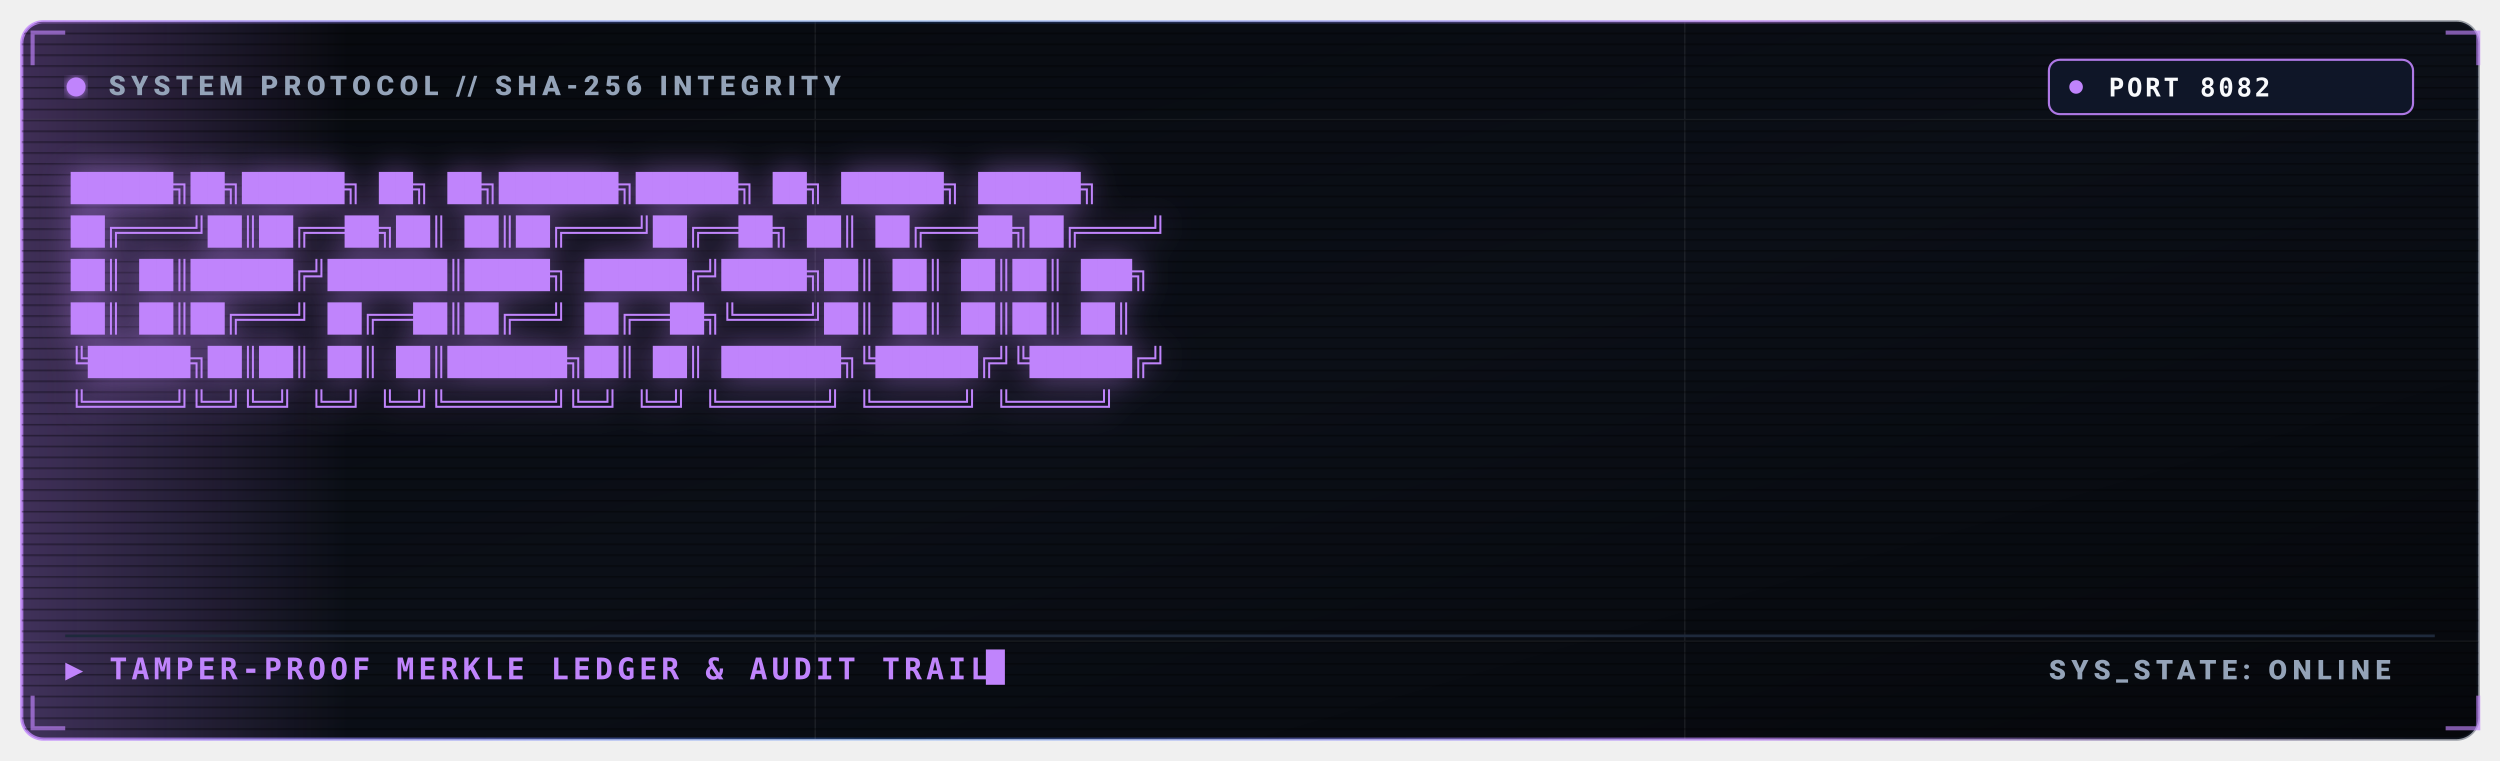
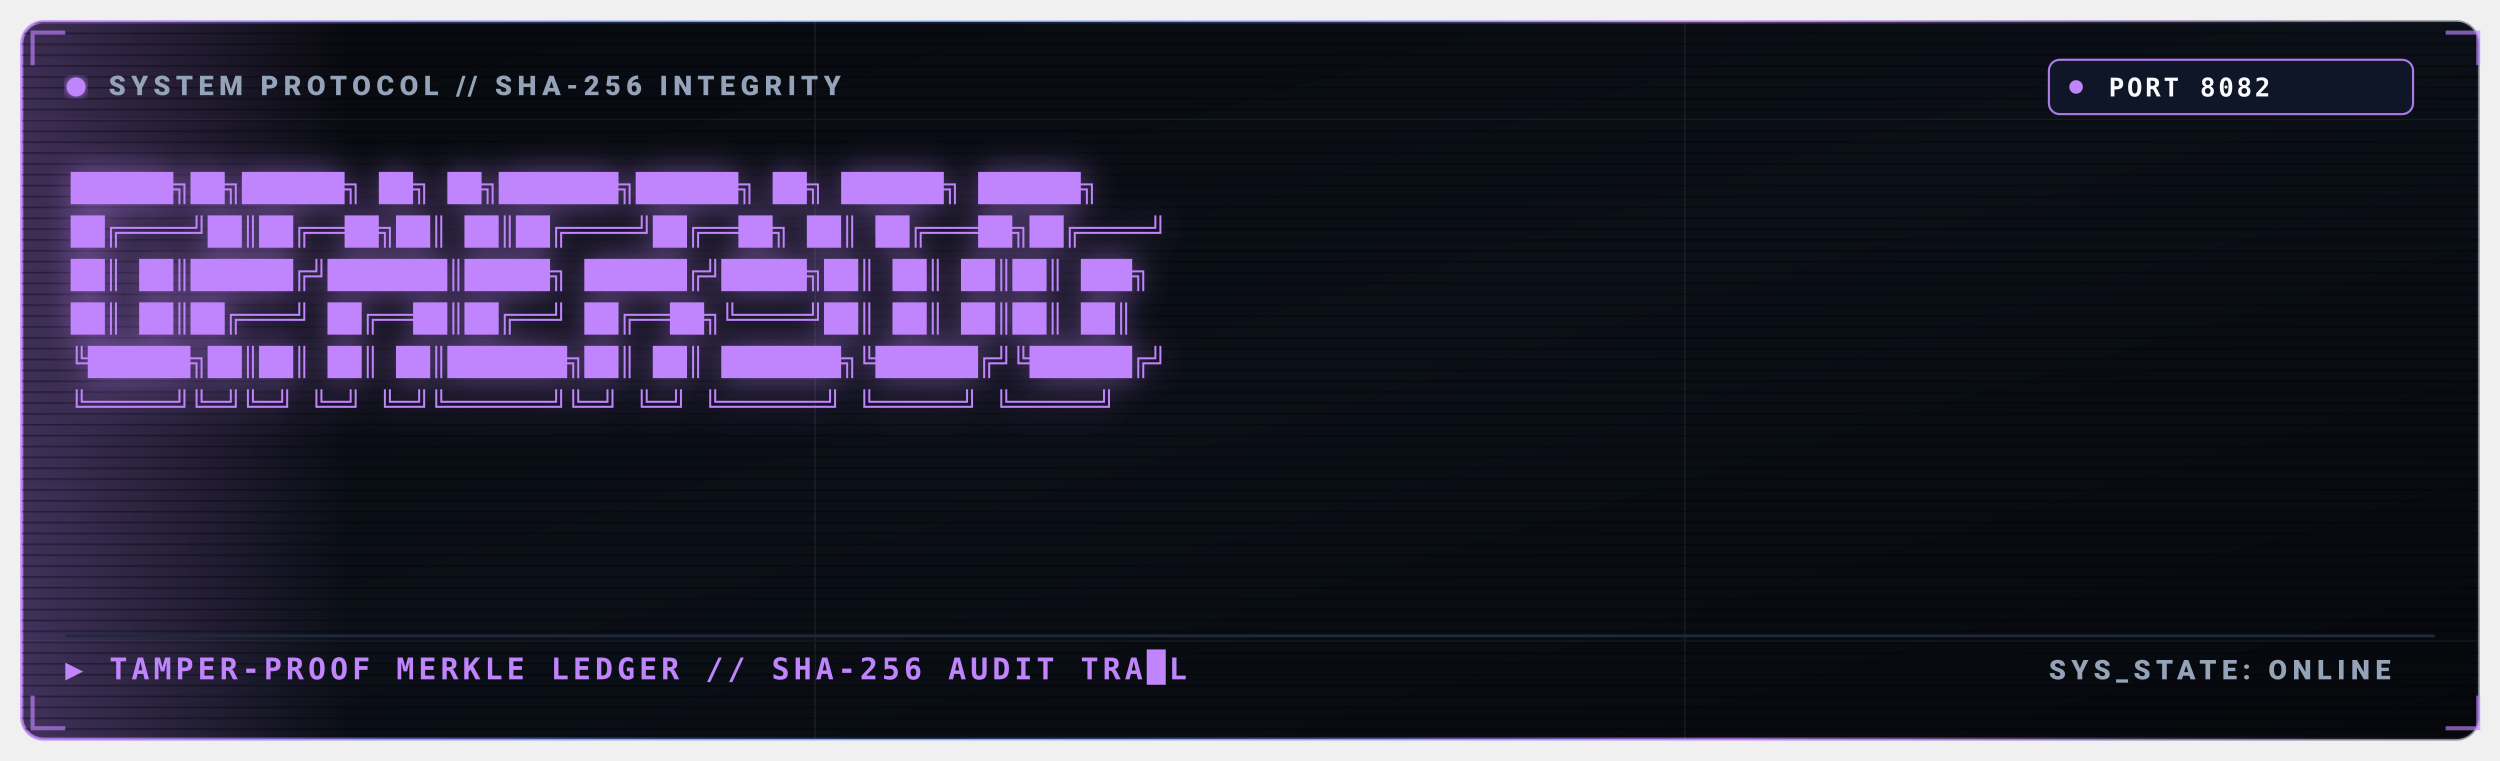
<svg xmlns="http://www.w3.org/2000/svg" viewBox="0 0 920 280" width="100%" height="280" style="background: transparent;">
  <defs>
    <clipPath id="containerClip">
      <rect x="8" y="8" width="904" height="264" rx="8" />
    </clipPath>
    <linearGradient id="bgGrad" x1="0%" y1="0%" x2="100%" y2="100%">
      <stop offset="0%" stop-color="#07090E" />
      <stop offset="50%" stop-color="#0B0F17" />
      <stop offset="100%" stop-color="#06080C" />
    </linearGradient>
    <linearGradient id="borderGrad" x1="0%" y1="0%" x2="100%" y2="0%">
      <stop offset="0%" stop-color="#C084FC" stop-opacity="0.8" />
      <stop offset="35%" stop-color="#3B82F6" stop-opacity="0.3" />
      <stop offset="70%" stop-color="#C084FC" stop-opacity="0.7" />
      <stop offset="100%" stop-color="#1E293B" stop-opacity="0.4" />
    </linearGradient>
    <linearGradient id="glowGrad" x1="0%" y1="0%" x2="100%" y2="0%">
      <stop offset="0%" stop-color="#C084FC" stop-opacity="0.3" />
      <stop offset="100%" stop-color="#C084FC" stop-opacity="0" />
    </linearGradient>
    <pattern id="scanlines" width="100" height="4" patternUnits="userSpaceOnUse">
      <line x1="0" y1="0" x2="100" y2="0" stroke="#000000" stroke-width="1.2" opacity="0.35" />
    </pattern>
    <filter id="matrixGlow" x="-20%" y="-20%" width="140%" height="140%">
      <feGaussianBlur stdDeviation="3" result="blur" />
      <feMerge>
        <feMergeNode in="blur" />
        <feMergeNode in="SourceGraphic" />
      </feMerge>
    </filter>
    <filter id="softGlow">
      <feGaussianBlur stdDeviation="1.5" result="blur" />
      <feMerge>
        <feMergeNode in="blur" />
        <feMergeNode in="SourceGraphic" />
      </feMerge>
    </filter>
  </defs>
  <style>
    @keyframes matrixDecode {
      0% { opacity: 0; clip-path: inset(0 100% 0 0); filter: blur(4px); }
      30% { opacity: 0.8; filter: blur(2px); }
      60% { clip-path: inset(0 0 0 0); filter: blur(0px); opacity: 1; }
      100% { opacity: 1; }
    }

    @keyframes beamSweep {
      0% { transform: translateX(-920px); opacity: 0; }
      20% { opacity: 0.7; }
      60% { opacity: 0.7; }
      100% { transform: translateX(920px); opacity: 0; }
    }

    @keyframes blink {
      0%, 100% { opacity: 1; }
      50% { opacity: 0; }
    }

    .ascii-text {
      font-family: 'JetBrains Mono', 'Fira Code', 'Courier New', monospace;
      font-size: 10.5px;
      line-height: 12px;
      font-weight: 700;
      fill: #C084FC;
      white-space: pre;
      filter: drop-shadow(0 0 6px #C084FC88);
      animation: matrixDecode 1.8s cubic-bezier(0.16, 1, 0.3, 1) forwards;
    }

    .hud-title {
      font-family: -apple-system, BlinkMacSystemFont, 'Segoe UI', Roboto, 'JetBrains Mono', sans-serif;
      font-size: 10px;
      font-weight: 800;
      letter-spacing: 2px;
      fill: #94A3B8;
      text-transform: uppercase;
    }

    .hud-subtitle {
      font-family: 'JetBrains Mono', monospace;
      font-size: 11px;
      font-weight: 600;
      letter-spacing: 1.5px;
      fill: #C084FC;
    }

    .hud-badge {
      font-family: 'JetBrains Mono', monospace;
      font-size: 9.5px;
      font-weight: 700;
      letter-spacing: 1px;
      fill: #F8FAFC;
    }

    .cursor {
      animation: blink 0.9s infinite;
      fill: #C084FC;
    }

    .beam {
      animation: beamSweep 6s infinite ease-in-out;
    }
  </style>
  <rect x="8" y="8" width="904" height="264" rx="8" fill="url(#bgGrad)" stroke="url(#borderGrad)" stroke-width="1.2" />
  <g opacity="0.08" stroke="#FFFFFF" stroke-width="0.5">
    <line x1="8" y1="44" x2="912" y2="44" />
    <line x1="8" y1="236" x2="912" y2="236" />
    <line x1="300" y1="8" x2="300" y2="272" />
    <line x1="620" y1="8" x2="620" y2="272" />
  </g>
  <g clip-path="url(#containerClip)">
    <rect class="beam" x="8" y="8" width="120" height="264" fill="url(#glowGrad)" />
  </g>
  <rect x="8" y="8" width="904" height="264" rx="8" fill="url(#scanlines)" pointer-events="none" />
  <g transform="translate(24, 28)">
    <circle cx="4" cy="4" r="3.5" fill="#C084FC" filter="url(#softGlow)" />
    <text x="16" y="7" class="hud-title">SYSTEM PROTOCOL // SHA-256 INTEGRITY</text>
    <g transform="translate(730, -6)">
      <rect x="0" y="0" width="134" height="20" rx="4" fill="#0F172A" stroke="#C084FC" stroke-width="0.8" opacity="0.9" />
      <circle cx="10" cy="10" r="2.5" fill="#C084FC" />
      <text x="22" y="13.5" class="hud-badge">PORT 8082</text>
    </g>
  </g>
  <g transform="translate(26, 60)">
    <text class="ascii-text">
      <tspan x="0" y="12">  ██████╗██╗██████╗ ██╗  ██╗███████╗██████╗       ██╗      ██████╗  ██████╗ </tspan>
      <tspan x="0" y="28"> ██╔════╝██║██╔══██╗██║  ██║██╔════╝██╔══██╗      ██║     ██╔═══██╗██╔════╝ </tspan>
      <tspan x="0" y="44"> ██║     ██║██████╔╝███████║█████╗  ██████╔╝█████╗██║     ██║   ██║██║  ███╗</tspan>
      <tspan x="0" y="60"> ██║     ██║██╔═══╝ ██╔══██║██╔══╝  ██╔══██╗╚════╝██║     ██║   ██║██║   ██║</tspan>
      <tspan x="0" y="76"> ╚██████╗██║██║     ██║  ██║███████╗██║  ██║      ███████╗╚██████╔╝╚██████╔╝</tspan>
      <tspan x="0" y="92">  ╚═════╝╚═╝╚═╝     ╚═╝  ╚═╝╚══════╝╚═╝  ╚═╝      ╚══════╝ ╚═════╝  ╚═════╝ </tspan>
    </text>
  </g>
  <g transform="translate(24, 248)">
    <line x1="0" y1="-14" x2="872" y2="-14" stroke="#1E293B" stroke-width="1" />
-     <text x="0" y="2" class="hud-subtitle">▶ TAMPER-PROOF MERKLE LEDGER &amp; AUDIT TRAIL</text>
-     <rect class="cursor" x="338.8" y="-9" width="7" height="13" />
+     <text x="0" y="2" class="hud-subtitle">▶ TAMPER-PROOF MERKLE LEDGER // SHA-256 AUDIT TRAIL</text>
+     <rect class="cursor" x="398.0" y="-9" width="7" height="13" />
    <text x="730" y="2" class="hud-title" text-anchor="start">SYS_STATE: ONLINE</text>
  </g>
  <g stroke="#C084FC" stroke-width="1.5" fill="none" opacity="0.65">
    <path d="M 12 24 L 12 12 L 24 12" />
    <path d="M 900 12 L 912 12 L 912 24" />
    <path d="M 12 256 L 12 268 L 24 268" />
    <path d="M 900 268 L 912 268 L 912 256" />
  </g>
</svg>
